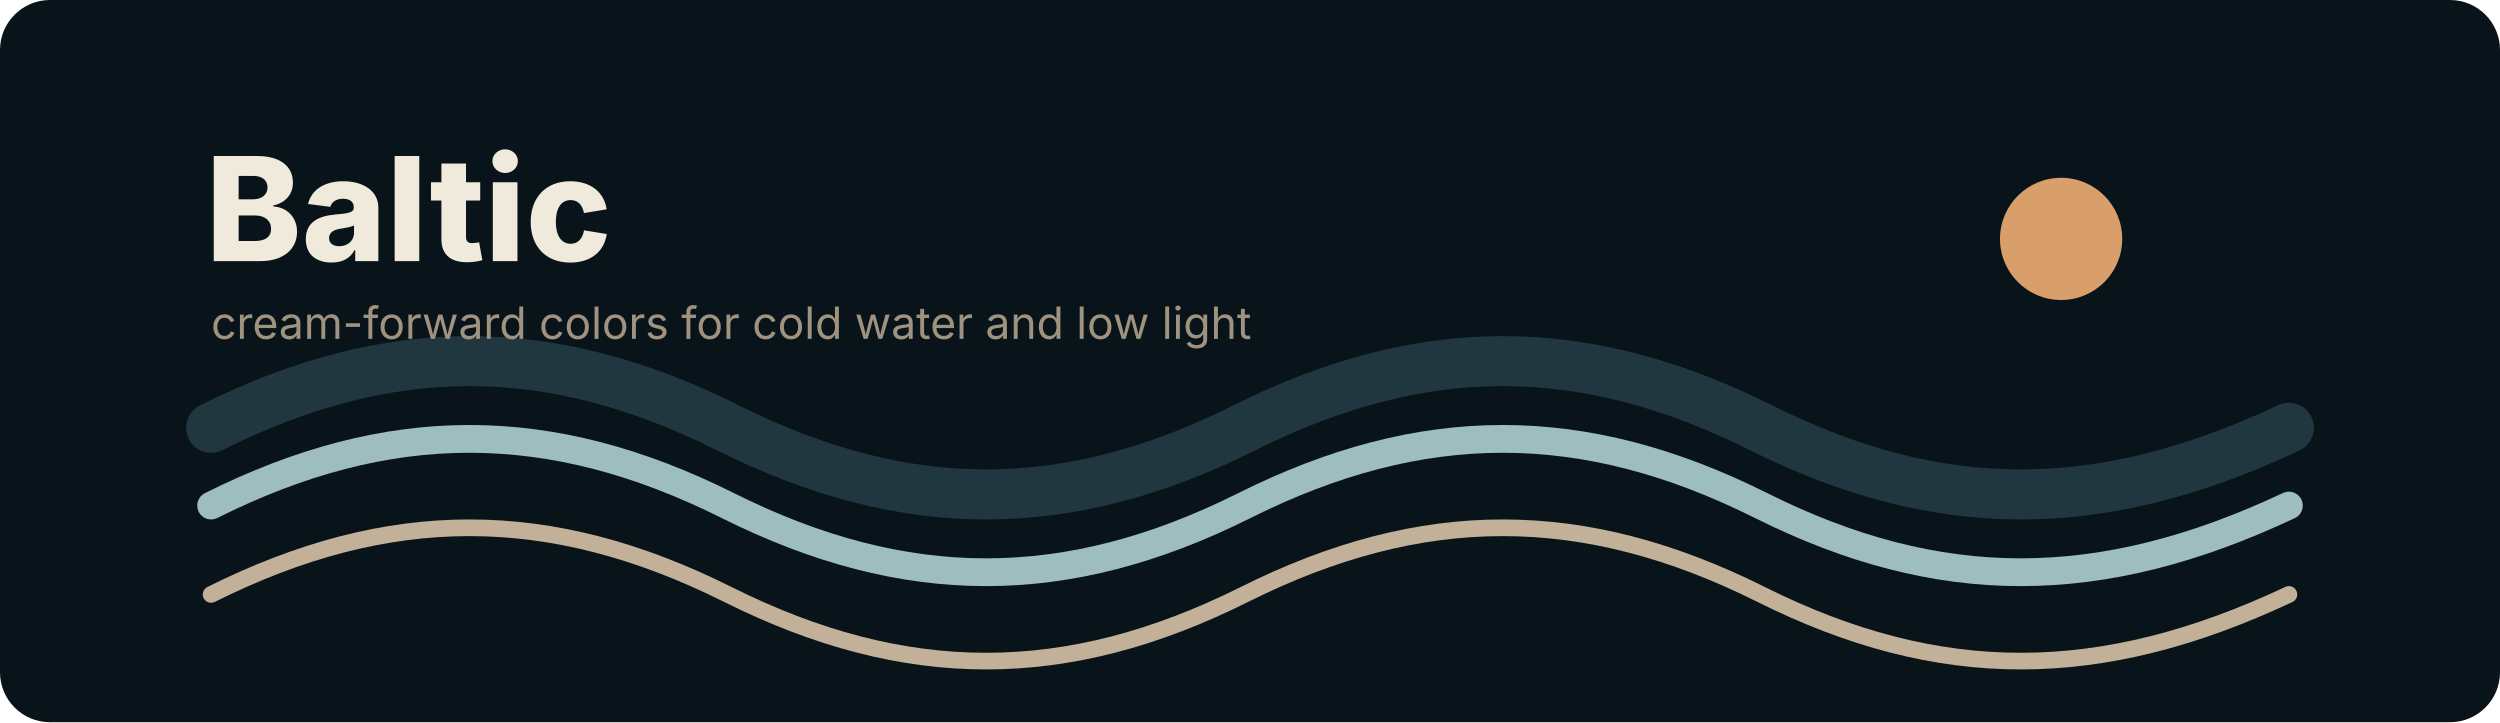
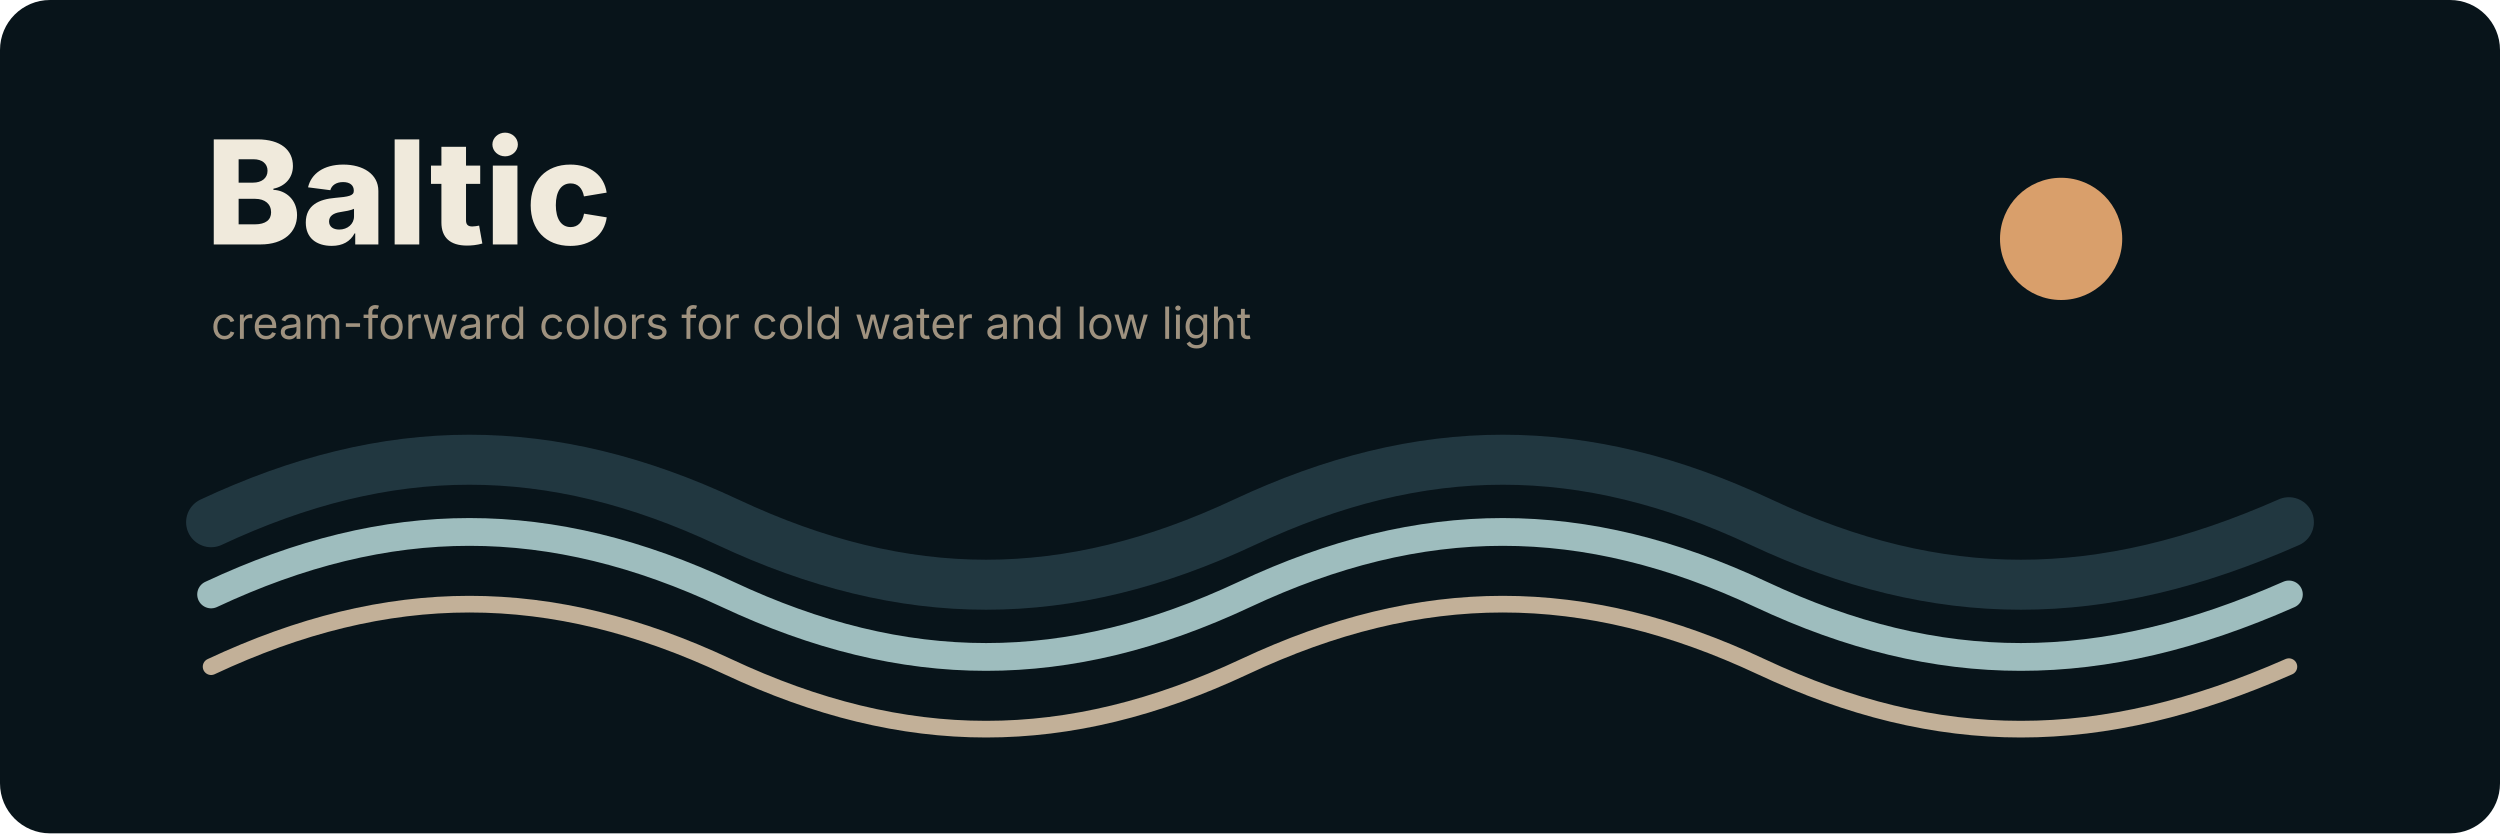
- <svg xmlns="http://www.w3.org/2000/svg" width="900" height="260" viewBox="0 0 900 260" role="img" aria-labelledby="title desc">
-   <rect width="900" height="260" rx="18" fill="#08141a" />
-   <path d="M76 182 C140 150 198 150 262 182 C326 214 384 214 448 182 C512 150 570 150 634 182 C698 214 756 214 824 182" fill="none" stroke="#9ebdbe" stroke-width="10" stroke-linecap="round" />
-   <path d="M76 214 C140 182 198 182 262 214 C326 246 384 246 448 214 C512 182 570 182 634 214 C698 246 756 246 824 214" fill="none" stroke="#d1bda3" stroke-width="6" stroke-linecap="round" opacity="0.92" />
-   <path d="M76 154 C140 122 198 122 262 154 C326 186 384 186 448 154 C512 122 570 122 634 154 C698 186 756 186 824 154" fill="none" stroke="#263d47" stroke-width="18" stroke-linecap="round" opacity="0.85" />
+ <svg xmlns="http://www.w3.org/2000/svg" width="900" height="300" viewBox="0 0 900 300" role="img" aria-labelledby="title desc">
+   <rect width="900" height="300" rx="18" fill="#08141a" />
+   <text x="74" y="88" fill="#f0eadc" font-family="Inter, ui-sans-serif, system-ui, -apple-system, BlinkMacSystemFont, Segoe UI, sans-serif" font-size="52" font-weight="800">Baltic</text>
+   <text x="76" y="122" fill="#9f927f" font-family="Inter, ui-sans-serif, system-ui, -apple-system, BlinkMacSystemFont, Segoe UI, sans-serif" font-size="16">cream-forward colors for cold water and low light</text>
  <circle cx="742" cy="86" r="22" fill="#d99f6b" />
-   <text x="74" y="94" fill="#f0eadc" font-family="Inter, ui-sans-serif, system-ui, -apple-system, BlinkMacSystemFont, Segoe UI, sans-serif" font-size="52" font-weight="800">Baltic</text>
-   <text x="76" y="122" fill="#9f927f" font-family="Inter, ui-sans-serif, system-ui, -apple-system, BlinkMacSystemFont, Segoe UI, sans-serif" font-size="16">cream-forward colors for cold water and low light</text>
+   <path d="M76 188 C140 158 198 158 262 188 C326 218 384 218 448 188 C512 158 570 158 634 188 C698 218 756 218 824 188" fill="none" stroke="#263d47" stroke-width="18" stroke-linecap="round" opacity="0.85" />
+   <path d="M76 214 C140 184 198 184 262 214 C326 244 384 244 448 214 C512 184 570 184 634 214 C698 244 756 244 824 214" fill="none" stroke="#9ebdbe" stroke-width="10" stroke-linecap="round" />
+   <path d="M76 240 C140 210 198 210 262 240 C326 270 384 270 448 240 C512 210 570 210 634 240 C698 270 756 270 824 240" fill="none" stroke="#d1bda3" stroke-width="6" stroke-linecap="round" opacity="0.92" />
</svg>
